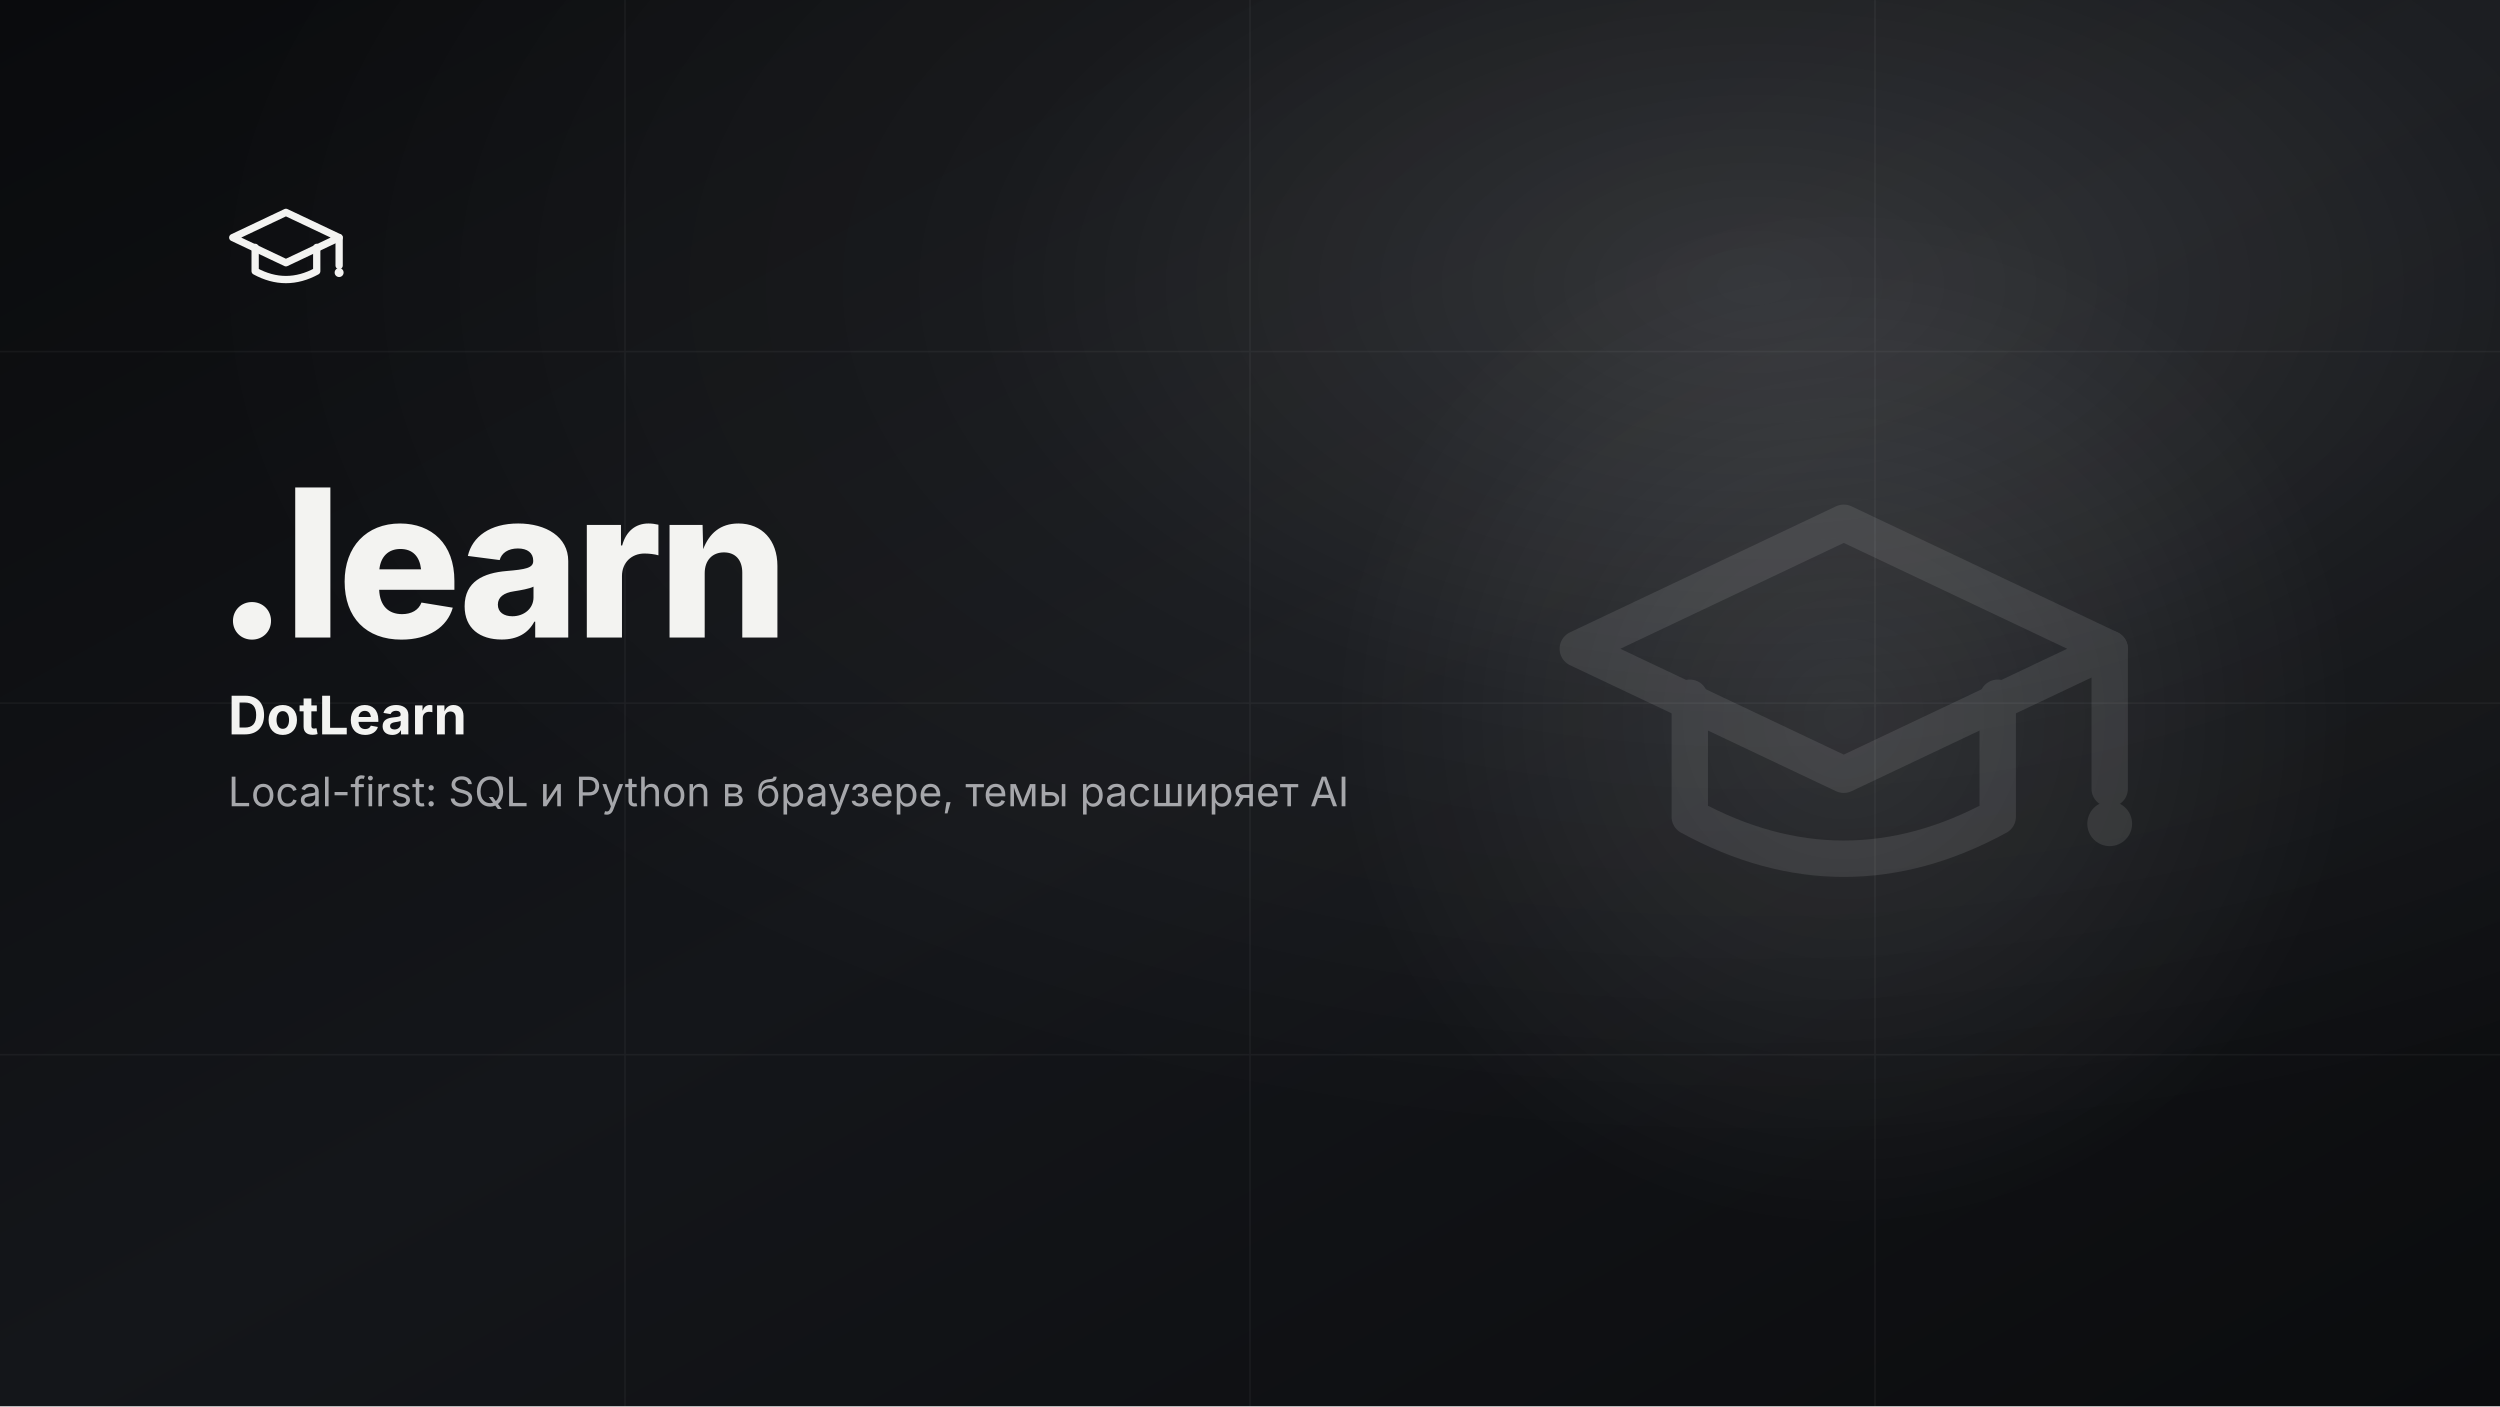
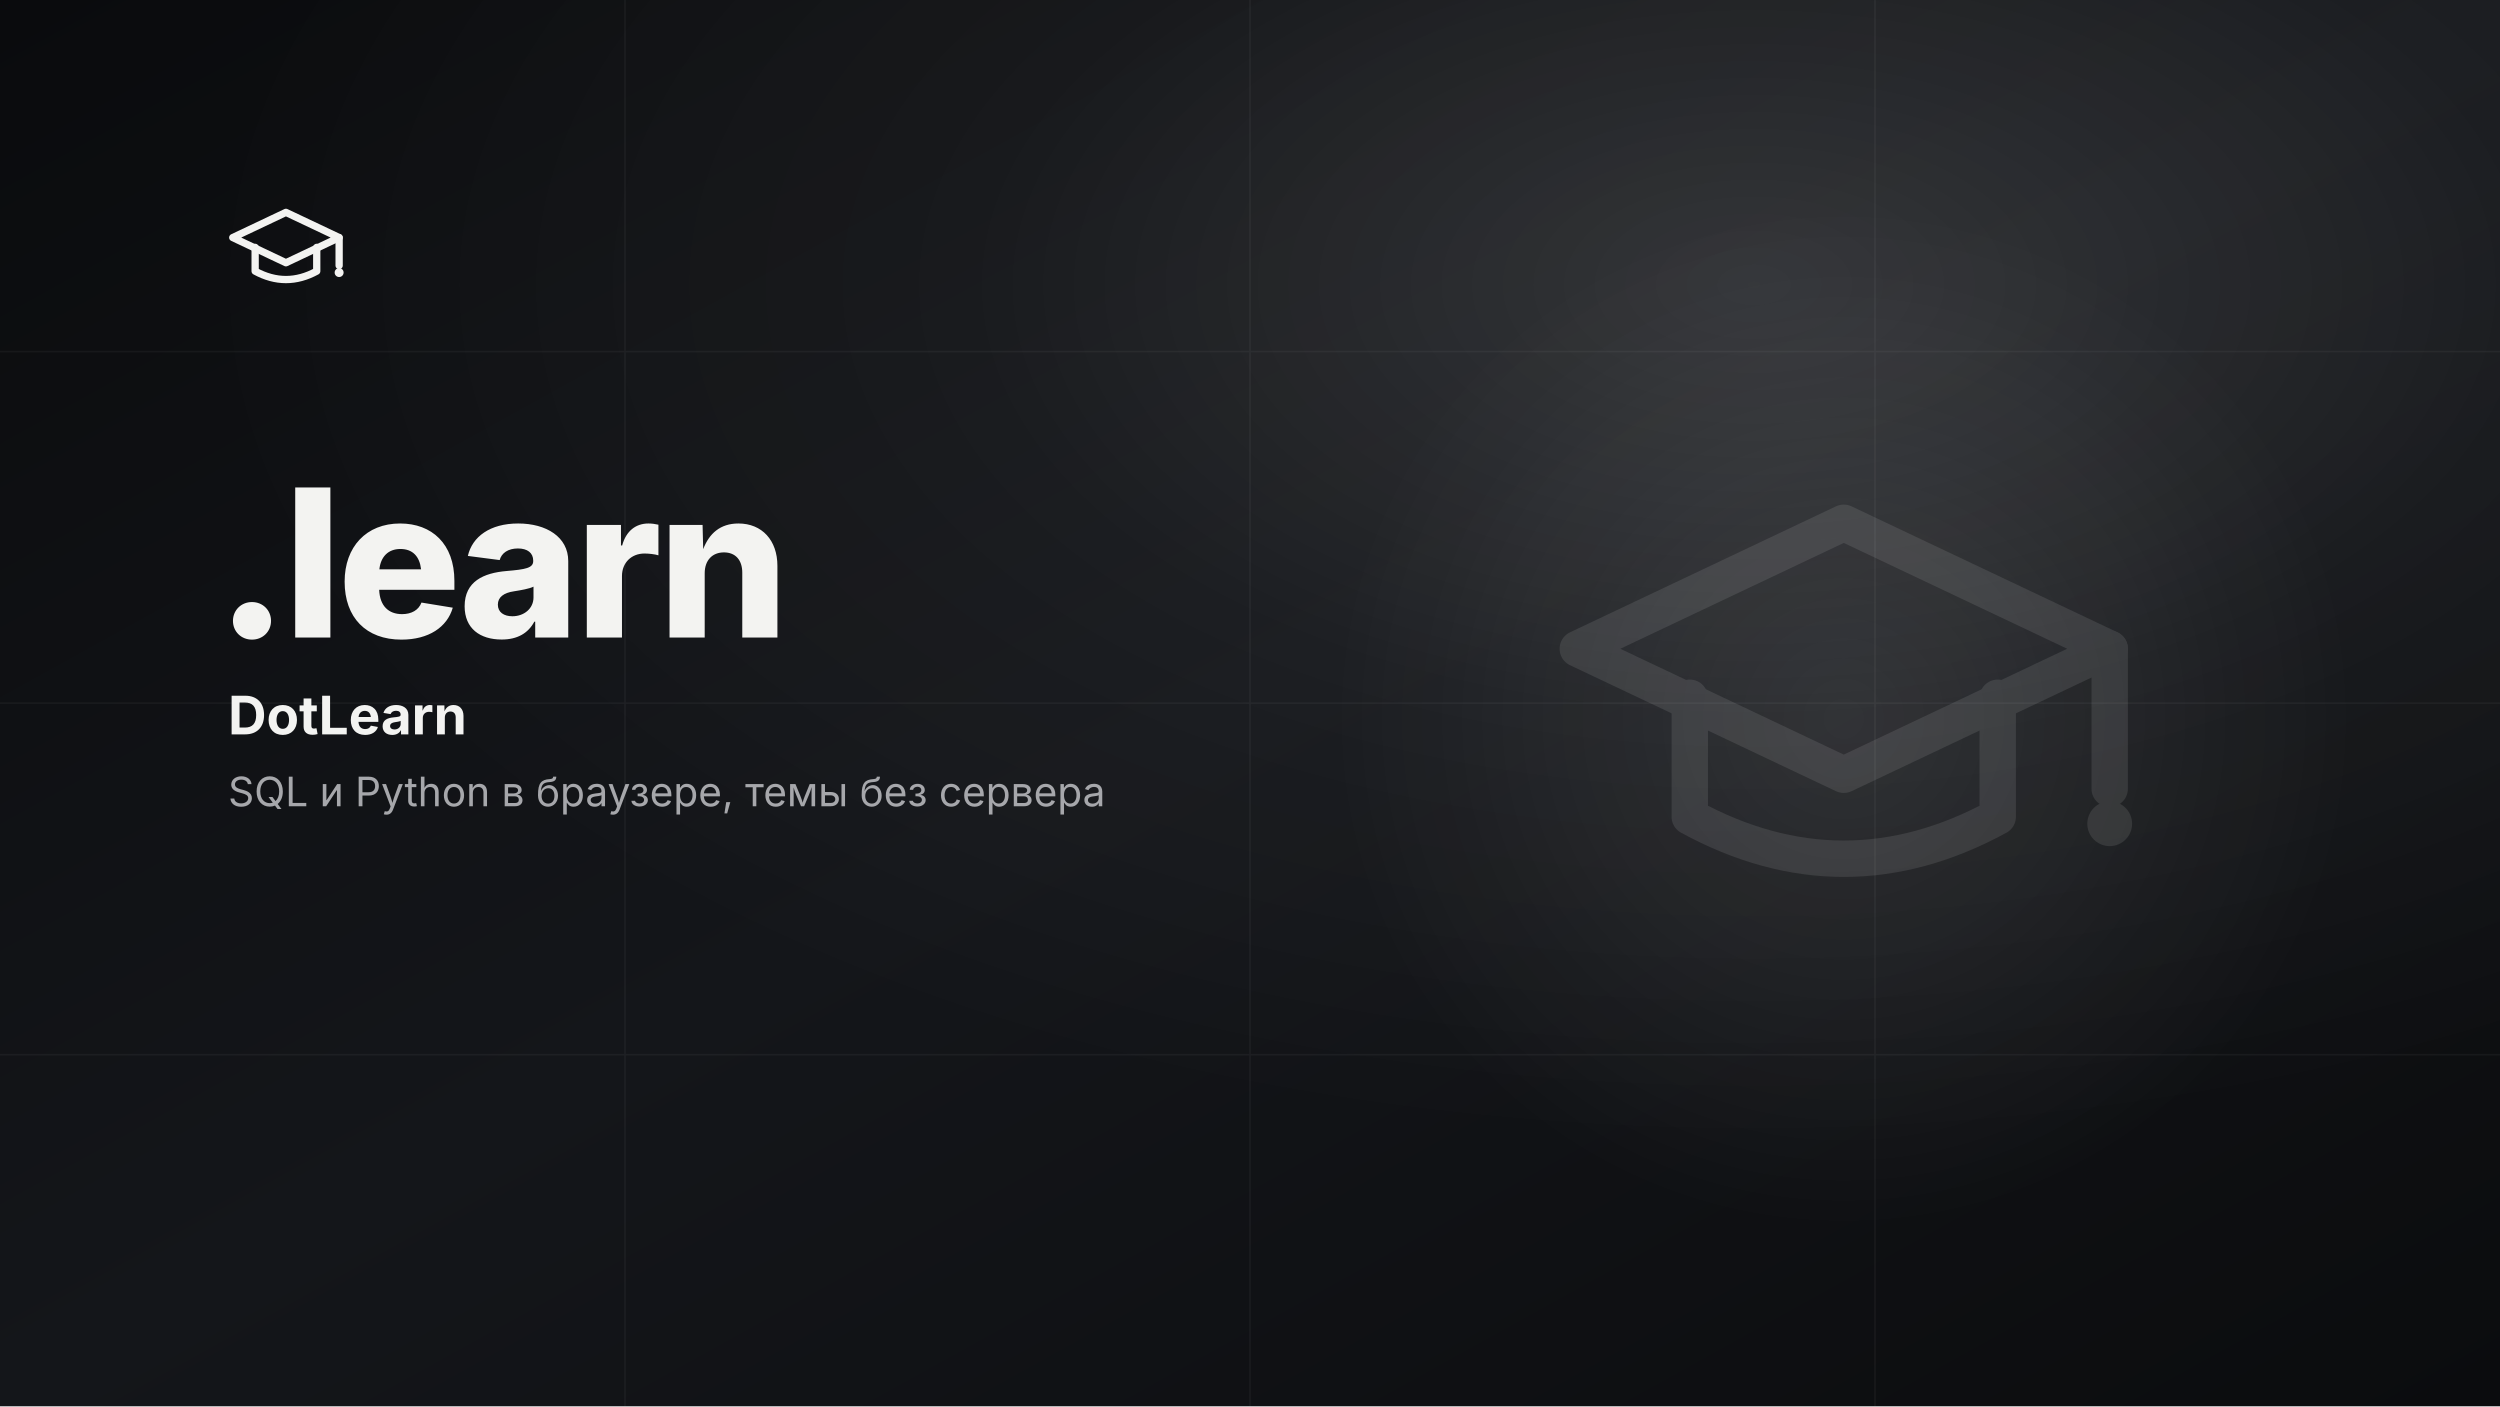
<svg xmlns="http://www.w3.org/2000/svg" viewBox="0 0 1600 900" width="1600" height="900" role="img" aria-label="DotLearn">
  <defs>
    <linearGradient id="dl-bg" x1="0" y1="0" x2="1" y2="1">
      <stop offset="0" stop-color="#0a0b0d" />
      <stop offset="0.5" stop-color="#14161a" />
      <stop offset="1" stop-color="#0b0c0e" />
    </linearGradient>
    <radialGradient id="dl-glow" cx="70%" cy="20%" r="62%">
      <stop offset="0" stop-color="#ffffff" stop-opacity="0.14" />
      <stop offset="0.5" stop-color="#ffffff" stop-opacity="0.04" />
      <stop offset="1" stop-color="#ffffff" stop-opacity="0" />
    </radialGradient>
    <radialGradient id="dl-halo" cx="50%" cy="50%" r="50%">
      <stop offset="0" stop-color="#ffffff" stop-opacity="0.1" />
      <stop offset="1" stop-color="#ffffff" stop-opacity="0" />
    </radialGradient>
  </defs>
  <rect width="1600" height="900" fill="url(#dl-bg)" />
  <rect width="1600" height="900" fill="url(#dl-glow)" />
  <g opacity="0.045" stroke="#ffffff" stroke-width="1">
    <path d="M0 225 H1600 M0 450 H1600 M0 675 H1600 M400 0 V900 M800 0 V900 M1200 0 V900" />
  </g>
  <circle cx="1180" cy="460" r="330" fill="url(#dl-halo)" />
  <svg x="965" y="245" width="430" height="430" viewBox="0 0 48 48">
    <g opacity="0.1" fill="none" stroke="#ffffff" stroke-width="2.6" stroke-linecap="round" stroke-linejoin="round">
      <path d="M5 19 L24 10 L43 19 L24 28 Z" />
      <path d="M13 22.5 V31 q11 6 22 0 V22.5" />
      <path d="M43 19 V29" />
      <circle cx="43" cy="31.5" r="1.6" fill="#ffffff" stroke="none" />
    </g>
  </svg>
  <svg x="140" y="118" width="86" height="86" viewBox="0 0 48 48">
    <g fill="none" stroke="#f3f3f1" stroke-width="2.6" stroke-linecap="round" stroke-linejoin="round">
      <path d="M5 19 L24 10 L43 19 L24 28 Z" />
      <path d="M13 22.5 V31 q11 6 22 0 V22.5" />
      <path d="M43 19 V29" />
      <circle cx="43" cy="31.5" r="1.6" fill="#f3f3f1" stroke="none" />
    </g>
  </svg>
  <text x="138" y="408" font-family="Inter, Arial, sans-serif" font-size="132" font-weight="800" fill="#f3f3f1" letter-spacing="-3">.learn</text>
  <text x="146" y="470" font-family="Inter, Arial, sans-serif" font-size="34" font-weight="700" fill="#f3f3f1">DotLearn</text>
-   <text x="146" y="516" font-family="Inter, Arial, sans-serif" font-size="26" fill="#a6a7ab">Local-first: SQL и Python в браузере, темы расширяет AI</text>
+   <text x="146" y="516" font-family="Inter, Arial, sans-serif" font-size="26" fill="#a6a7ab">SQL и Python в браузере, темы без сервера</text>
</svg>
